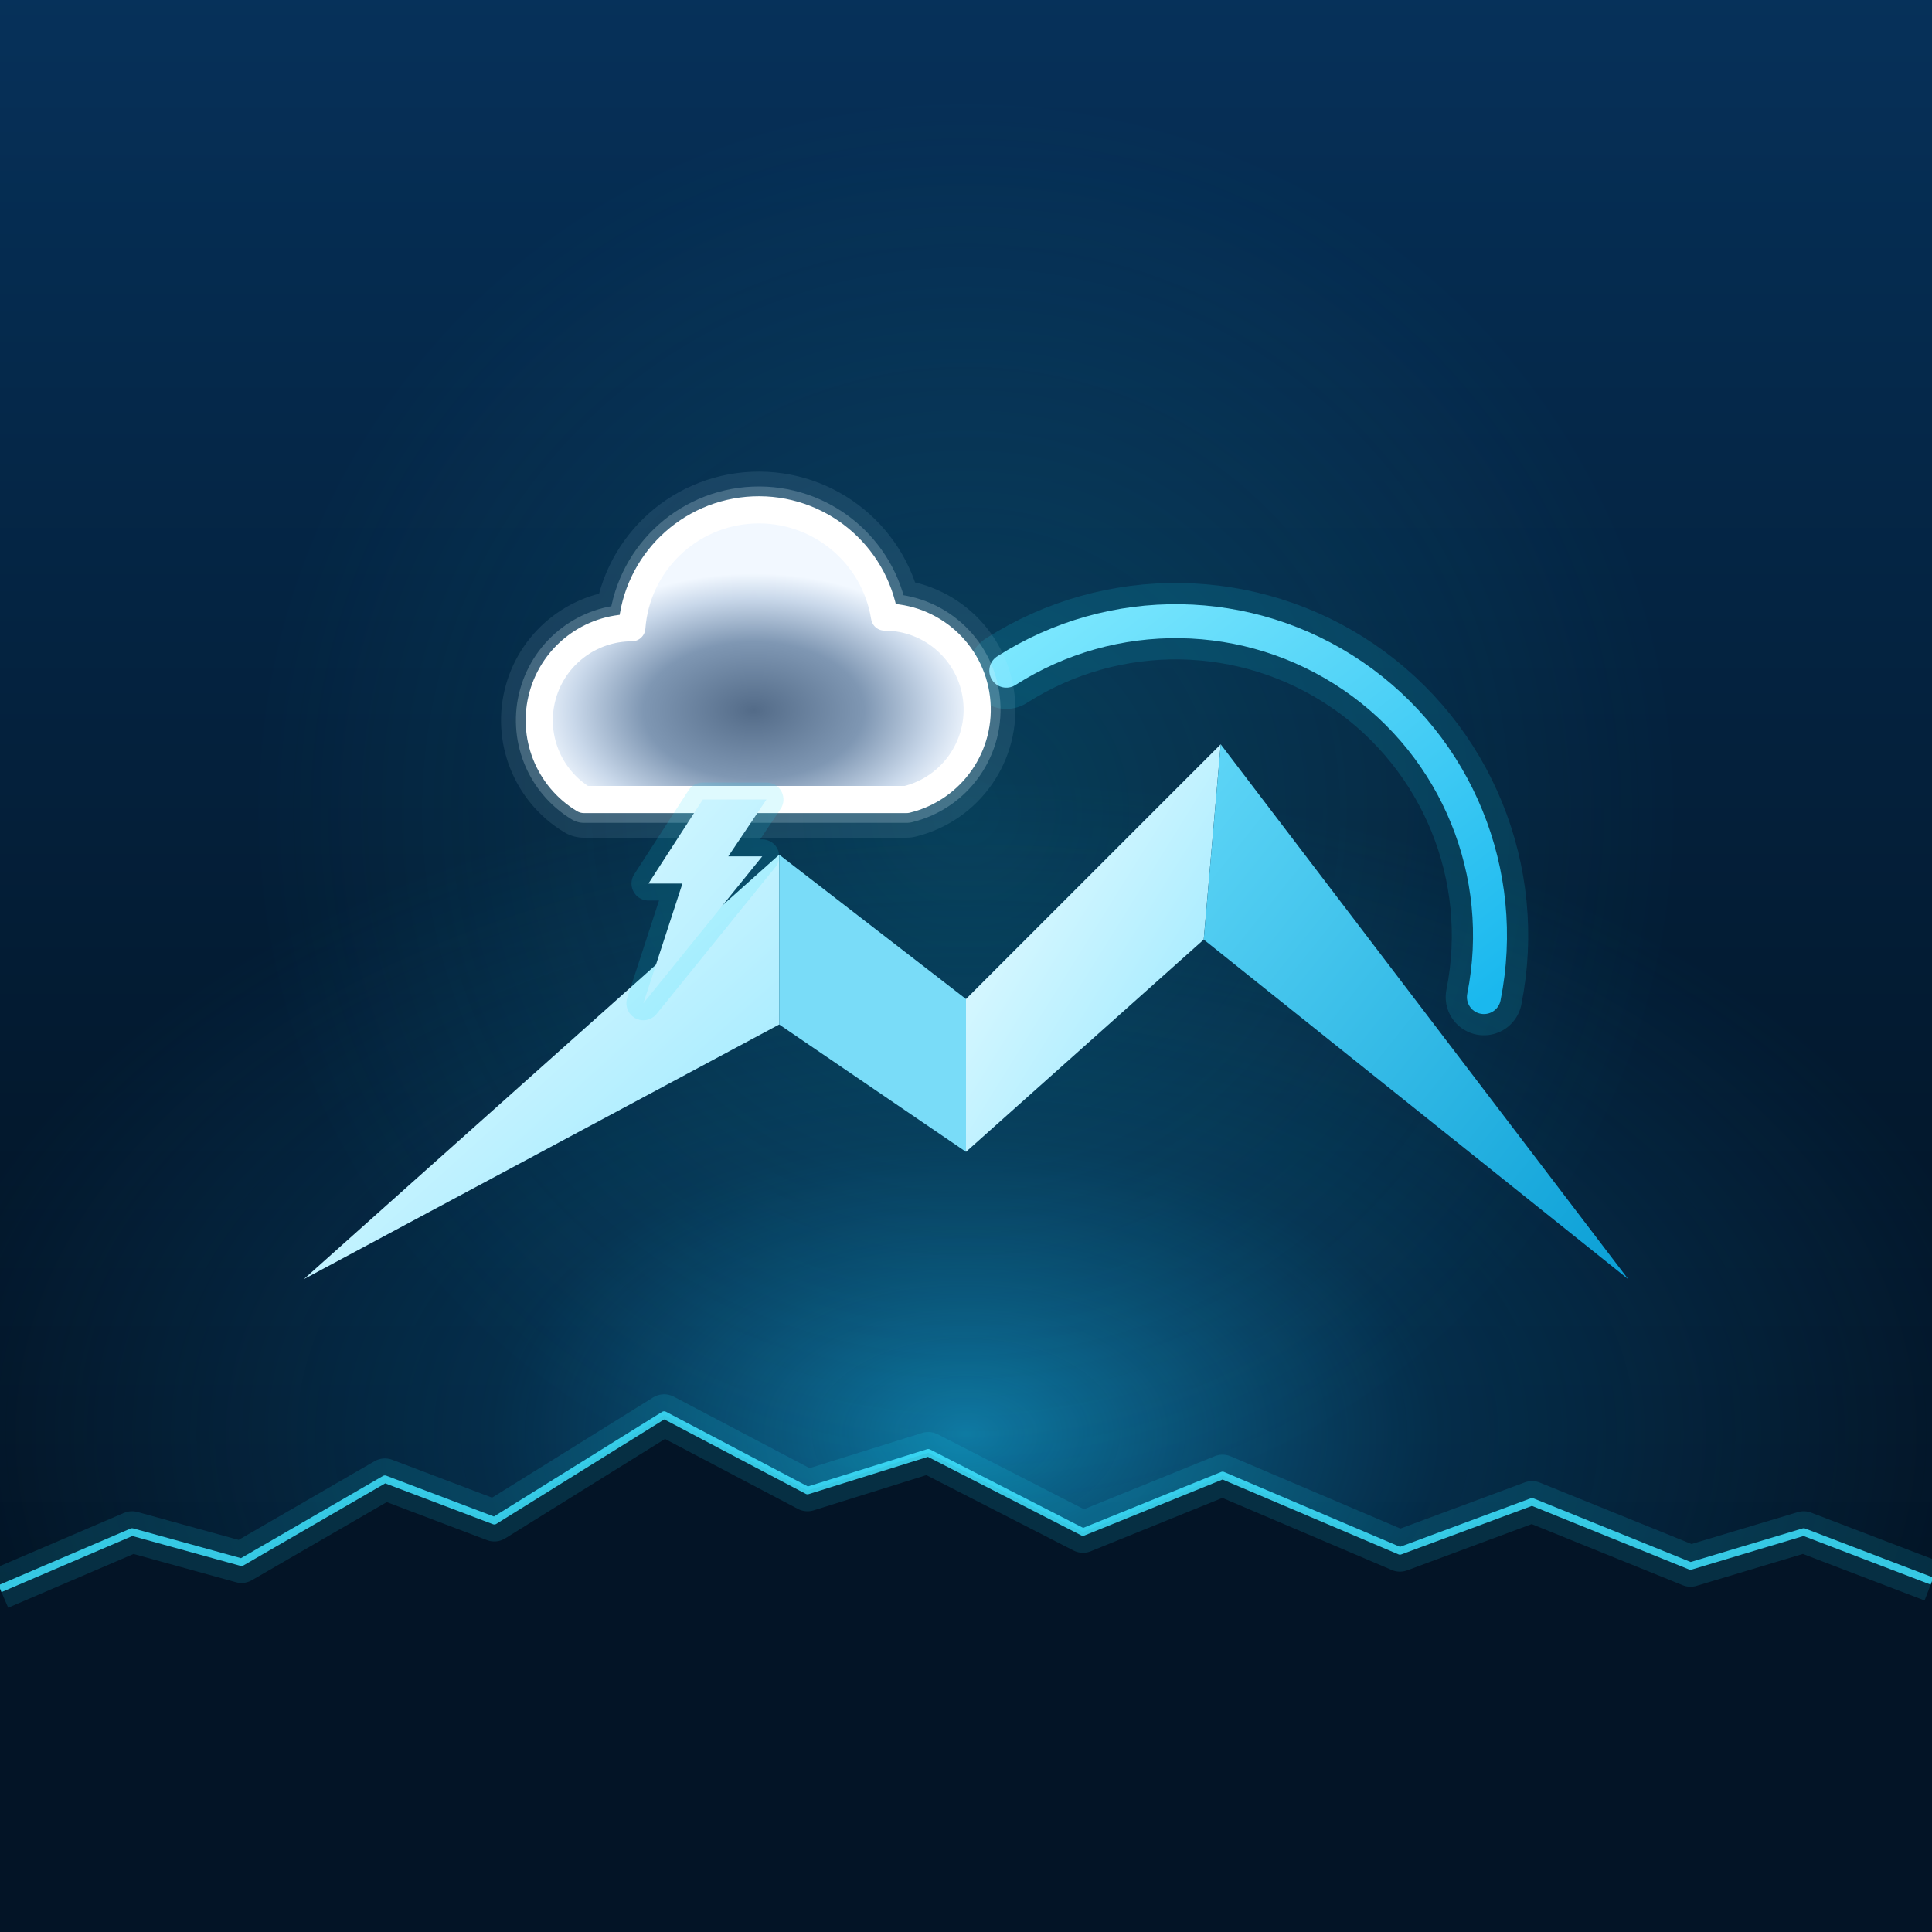
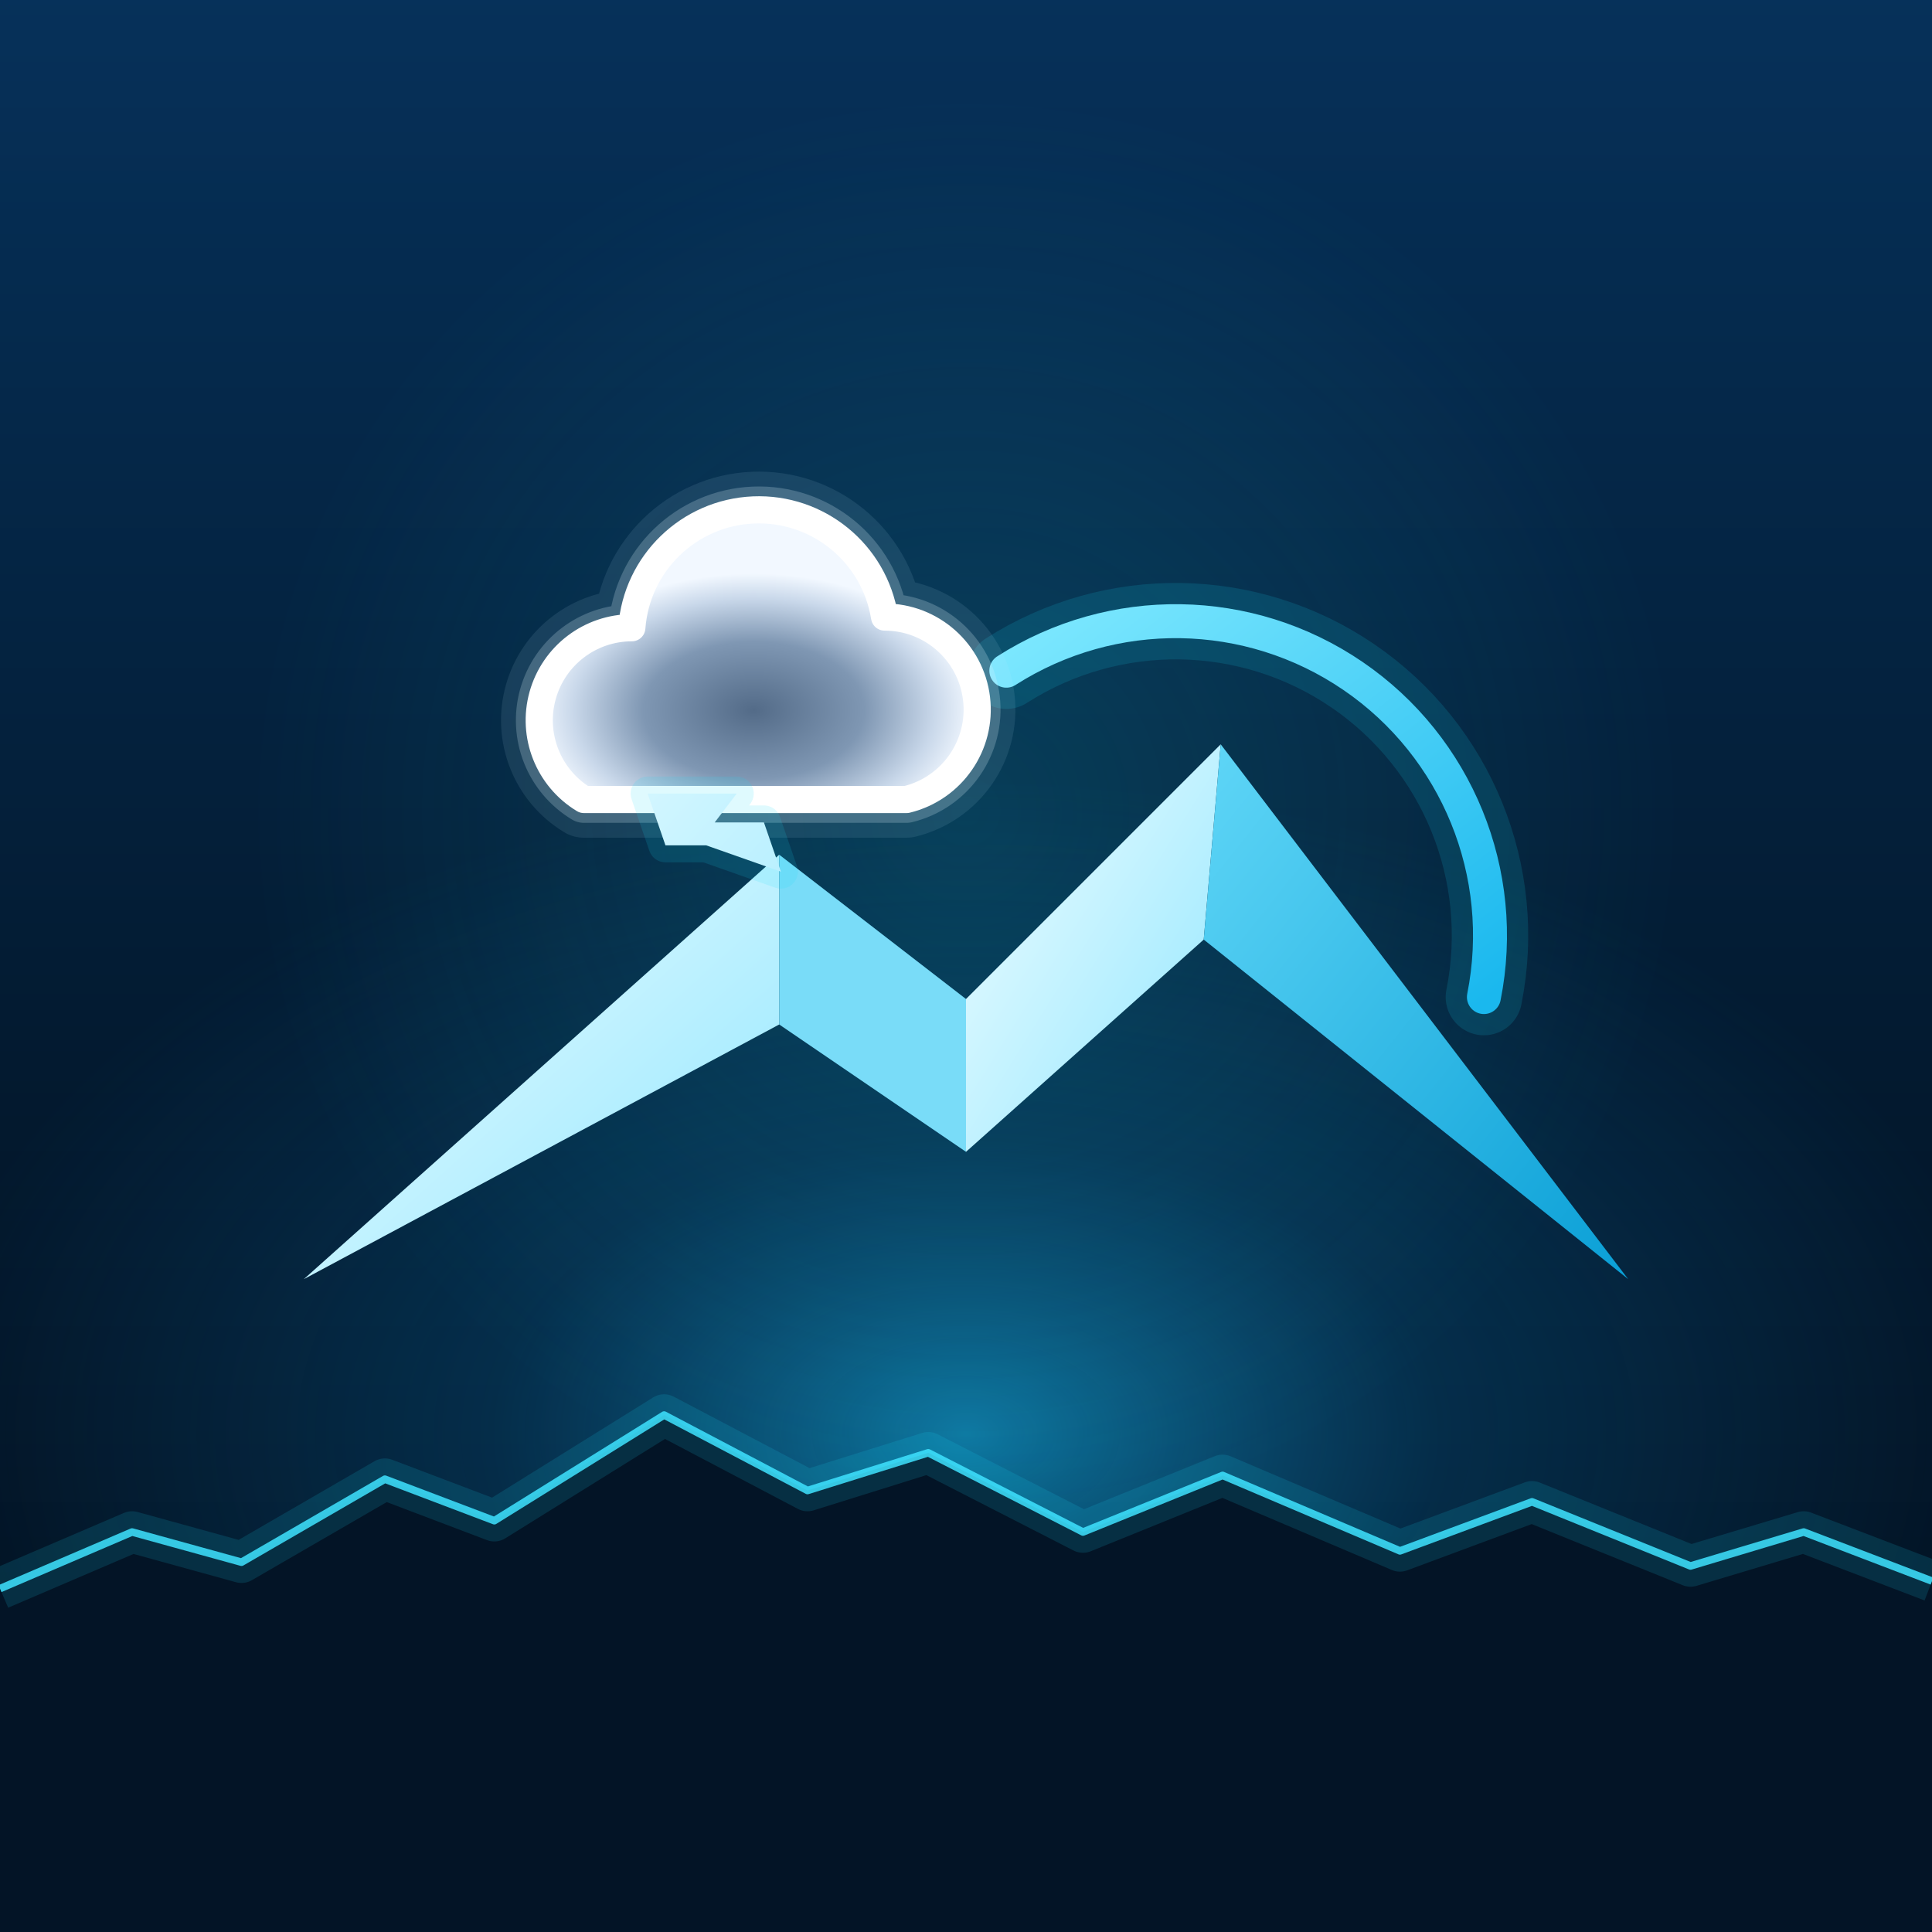
<svg xmlns="http://www.w3.org/2000/svg" viewBox="0 0 1024 1024" width="1024" height="1024">
  <defs>
    <linearGradient id="bg" x1="0" y1="0" x2="0" y2="1">
      <stop offset="0" stop-color="#06315a" />
      <stop offset=".55" stop-color="#031a30" />
      <stop offset="1" stop-color="#020b17" />
    </linearGradient>
    <radialGradient id="glow" cx="512" cy="760" r="560" gradientUnits="userSpaceOnUse" gradientTransform="translate(0 760) scale(1 .62) translate(0 -760)">
      <stop offset="0" stop-color="#14b4ec" stop-opacity=".62" />
      <stop offset=".45" stop-color="#0b78b4" stop-opacity=".25" />
      <stop offset="1" stop-color="#0b78b4" stop-opacity="0" />
    </radialGradient>
    <radialGradient id="halo" cx="512" cy="430" r="380" gradientUnits="userSpaceOnUse">
      <stop offset="0" stop-color="#19dcf6" stop-opacity=".16" />
      <stop offset="1" stop-color="#19dcf6" stop-opacity="0" />
    </radialGradient>
    <linearGradient id="mark" x1="0" y1="0" x2="1" y2="1">
      <stop offset="0" stop-color="#8cf6ff" />
      <stop offset="1" stop-color="#0aa8de" />
    </linearGradient>
  </defs>
  <rect width="1024" height="1024" fill="url(#bg)" />
  <rect width="1024" height="1024" fill="url(#glow)" />
  <rect width="1024" height="1024" fill="url(#halo)" />
  <path d="M0 842 L70 812 L128 828 L204 784 L262 806 L352 750 L428 790 L492 770 L574 812 L648 782 L742 822 L812 796 L896 830 L956 812 L1024 838 V1024 H0 Z" fill="#031426" />
  <path d="M0 842 L70 812 L128 828 L204 784 L262 806 L352 750 L428 790 L492 770 L574 812 L648 782 L742 822 L812 796 L896 830 L956 812 L1024 838" fill="none" stroke="#19dcf6" stroke-opacity=".14" stroke-width="22" stroke-linejoin="round" />
  <path d="M0 842 L70 812 L128 828 L204 784 L262 806 L352 750 L428 790 L492 770 L574 812 L648 782 L742 822 L812 796 L896 830 L956 812 L1024 838" fill="none" stroke="#3fe3ff" stroke-opacity=".85" stroke-width="4" stroke-linejoin="round" />
  <g transform="translate(152 318) scale(4.5)">
    <defs>
      <linearGradient id="lt-ic" x1="0" y1="0" x2="1" y2="1">
        <stop offset="0" stop-color="#f4feff" />
        <stop offset="1" stop-color="#8fe6ff" />
      </linearGradient>
      <linearGradient id="dk-ic" x1="0" y1="0" x2="1" y2="1">
        <stop offset="0" stop-color="#5fd6f7" />
        <stop offset="1" stop-color="#0a9fd6" />
      </linearGradient>
      <linearGradient id="arc-ic" x1="0" y1="0" x2="1" y2="1">
        <stop offset="0" stop-color="#7fe9ff" />
        <stop offset="1" stop-color="#1ab8ee" />
      </linearGradient>
      <radialGradient id="cl-ic" gradientUnits="userSpaceOnUse" cx="52" cy="13" r="36" gradientTransform="translate(52 13) scale(1 .62) translate(-52 -13)">
        <stop offset="0" stop-color="#3f5064" />
        <stop offset=".5" stop-color="#617286" />
        <stop offset=".8" stop-color="#a9b7c7" />
        <stop offset="1" stop-color="#f2f6fb" />
      </radialGradient>
      <linearGradient id="hi-ic" gradientUnits="userSpaceOnUse" x1="60" y1="-12" x2="56" y2="10">
        <stop offset="0" stop-color="#ffffff" stop-opacity=".95" />
        <stop offset="1" stop-color="#ffffff" stop-opacity="0" />
      </linearGradient>
    </defs>
    <path d="M84.75 8.33A37.02 37.02 0 0 1 141 46.77" fill="none" stroke="#19dcf6" stroke-opacity=".14" stroke-width="9" stroke-linecap="round" />
    <path d="M84.75 8.33A37.02 37.02 0 0 1 141 46.77" fill="none" stroke="url(#arc-ic)" stroke-width="4" stroke-linecap="round" />
    <path d="M2 80 58 30 58 50Z" fill="url(#lt-ic)" />
    <path d="M58 30 80 47 80 65 58 50Z" fill="#79dcf8" />
    <path d="M80 47 110 17 108 40 80 65Z" fill="url(#lt-ic)" />
    <path d="M110 17 158 80 108 40Z" fill="url(#dk-ic)" />
    <path d="M73 23.5A10.9 10.9 0 0 0 70.41 2.01A15 15 0 0 0 40.64 3.27A10.9 10.9 0 0 0 35 23.5Z" fill="none" stroke="#bfefff" stroke-opacity=".10" stroke-width="9" stroke-linejoin="round" />
    <path d="M73 23.5A10.9 10.9 0 0 0 70.41 2.01A15 15 0 0 0 40.64 3.27A10.9 10.9 0 0 0 35 23.5Z" fill="none" stroke="#dff7ff" stroke-opacity=".22" stroke-width="5.5" stroke-linejoin="round" />
    <defs>
      <radialGradient id="cf-ic" gradientUnits="userSpaceOnUse" cx="55" cy="13" r="26" gradientTransform="translate(55 13) scale(1 .62) translate(-55 -13)">
        <stop offset="0" stop-color="#536b88" />
        <stop offset=".5" stop-color="#7f97b3" />
        <stop offset=".82" stop-color="#c9d8ea" />
        <stop offset="1" stop-color="#f2f8ff" />
      </radialGradient>
      <linearGradient id="bolt-ic" gradientUnits="userSpaceOnUse" x1="2" y1="30" x2="58" y2="80">
        <stop offset="0" stop-color="#f4feff" />
        <stop offset="1" stop-color="#8fe6ff" />
      </linearGradient>
    </defs>
    <path d="M73 23.5A10.9 10.9 0 0 0 70.41 2.01A15 15 0 0 0 40.64 3.27A10.9 10.9 0 0 0 35 23.5Z" fill="url(#cf-ic)" />
    <path d="M73 23.5A10.9 10.9 0 0 0 70.41 2.01A15 15 0 0 0 40.64 3.27A10.9 10.9 0 0 0 35 23.5Z" fill="none" stroke="#ffffff" stroke-width="3.2" stroke-linejoin="round" />
-     <path d="M49 23.5L56.5 23.5L52 30.2L56 30.2L42 47.5L46.6 33.4L42.6 33.4Z" fill="none" stroke="#19dcf6" stroke-opacity=".14" stroke-width="4" stroke-linejoin="round" />
-     <path d="M49 23.5L56.5 23.5L52 30.2L56 30.2L42 47.5L46.6 33.4L42.6 33.4Z" fill="url(#bolt-ic)" />
+     <path d="M42.5 22.8L53 22.8L50.4 26.2L56.2 26.2L58.2 32L49.4 28.9L44.6 28.9Z" fill="none" stroke="#19dcf6" stroke-opacity=".14" stroke-width="4" stroke-linejoin="round" />
+     <path d="M42.5 22.8L53 22.8L50.4 26.2L56.2 26.2L58.2 32L49.4 28.9L44.6 28.9Z" fill="url(#bolt-ic)" />
  </g>
</svg>
